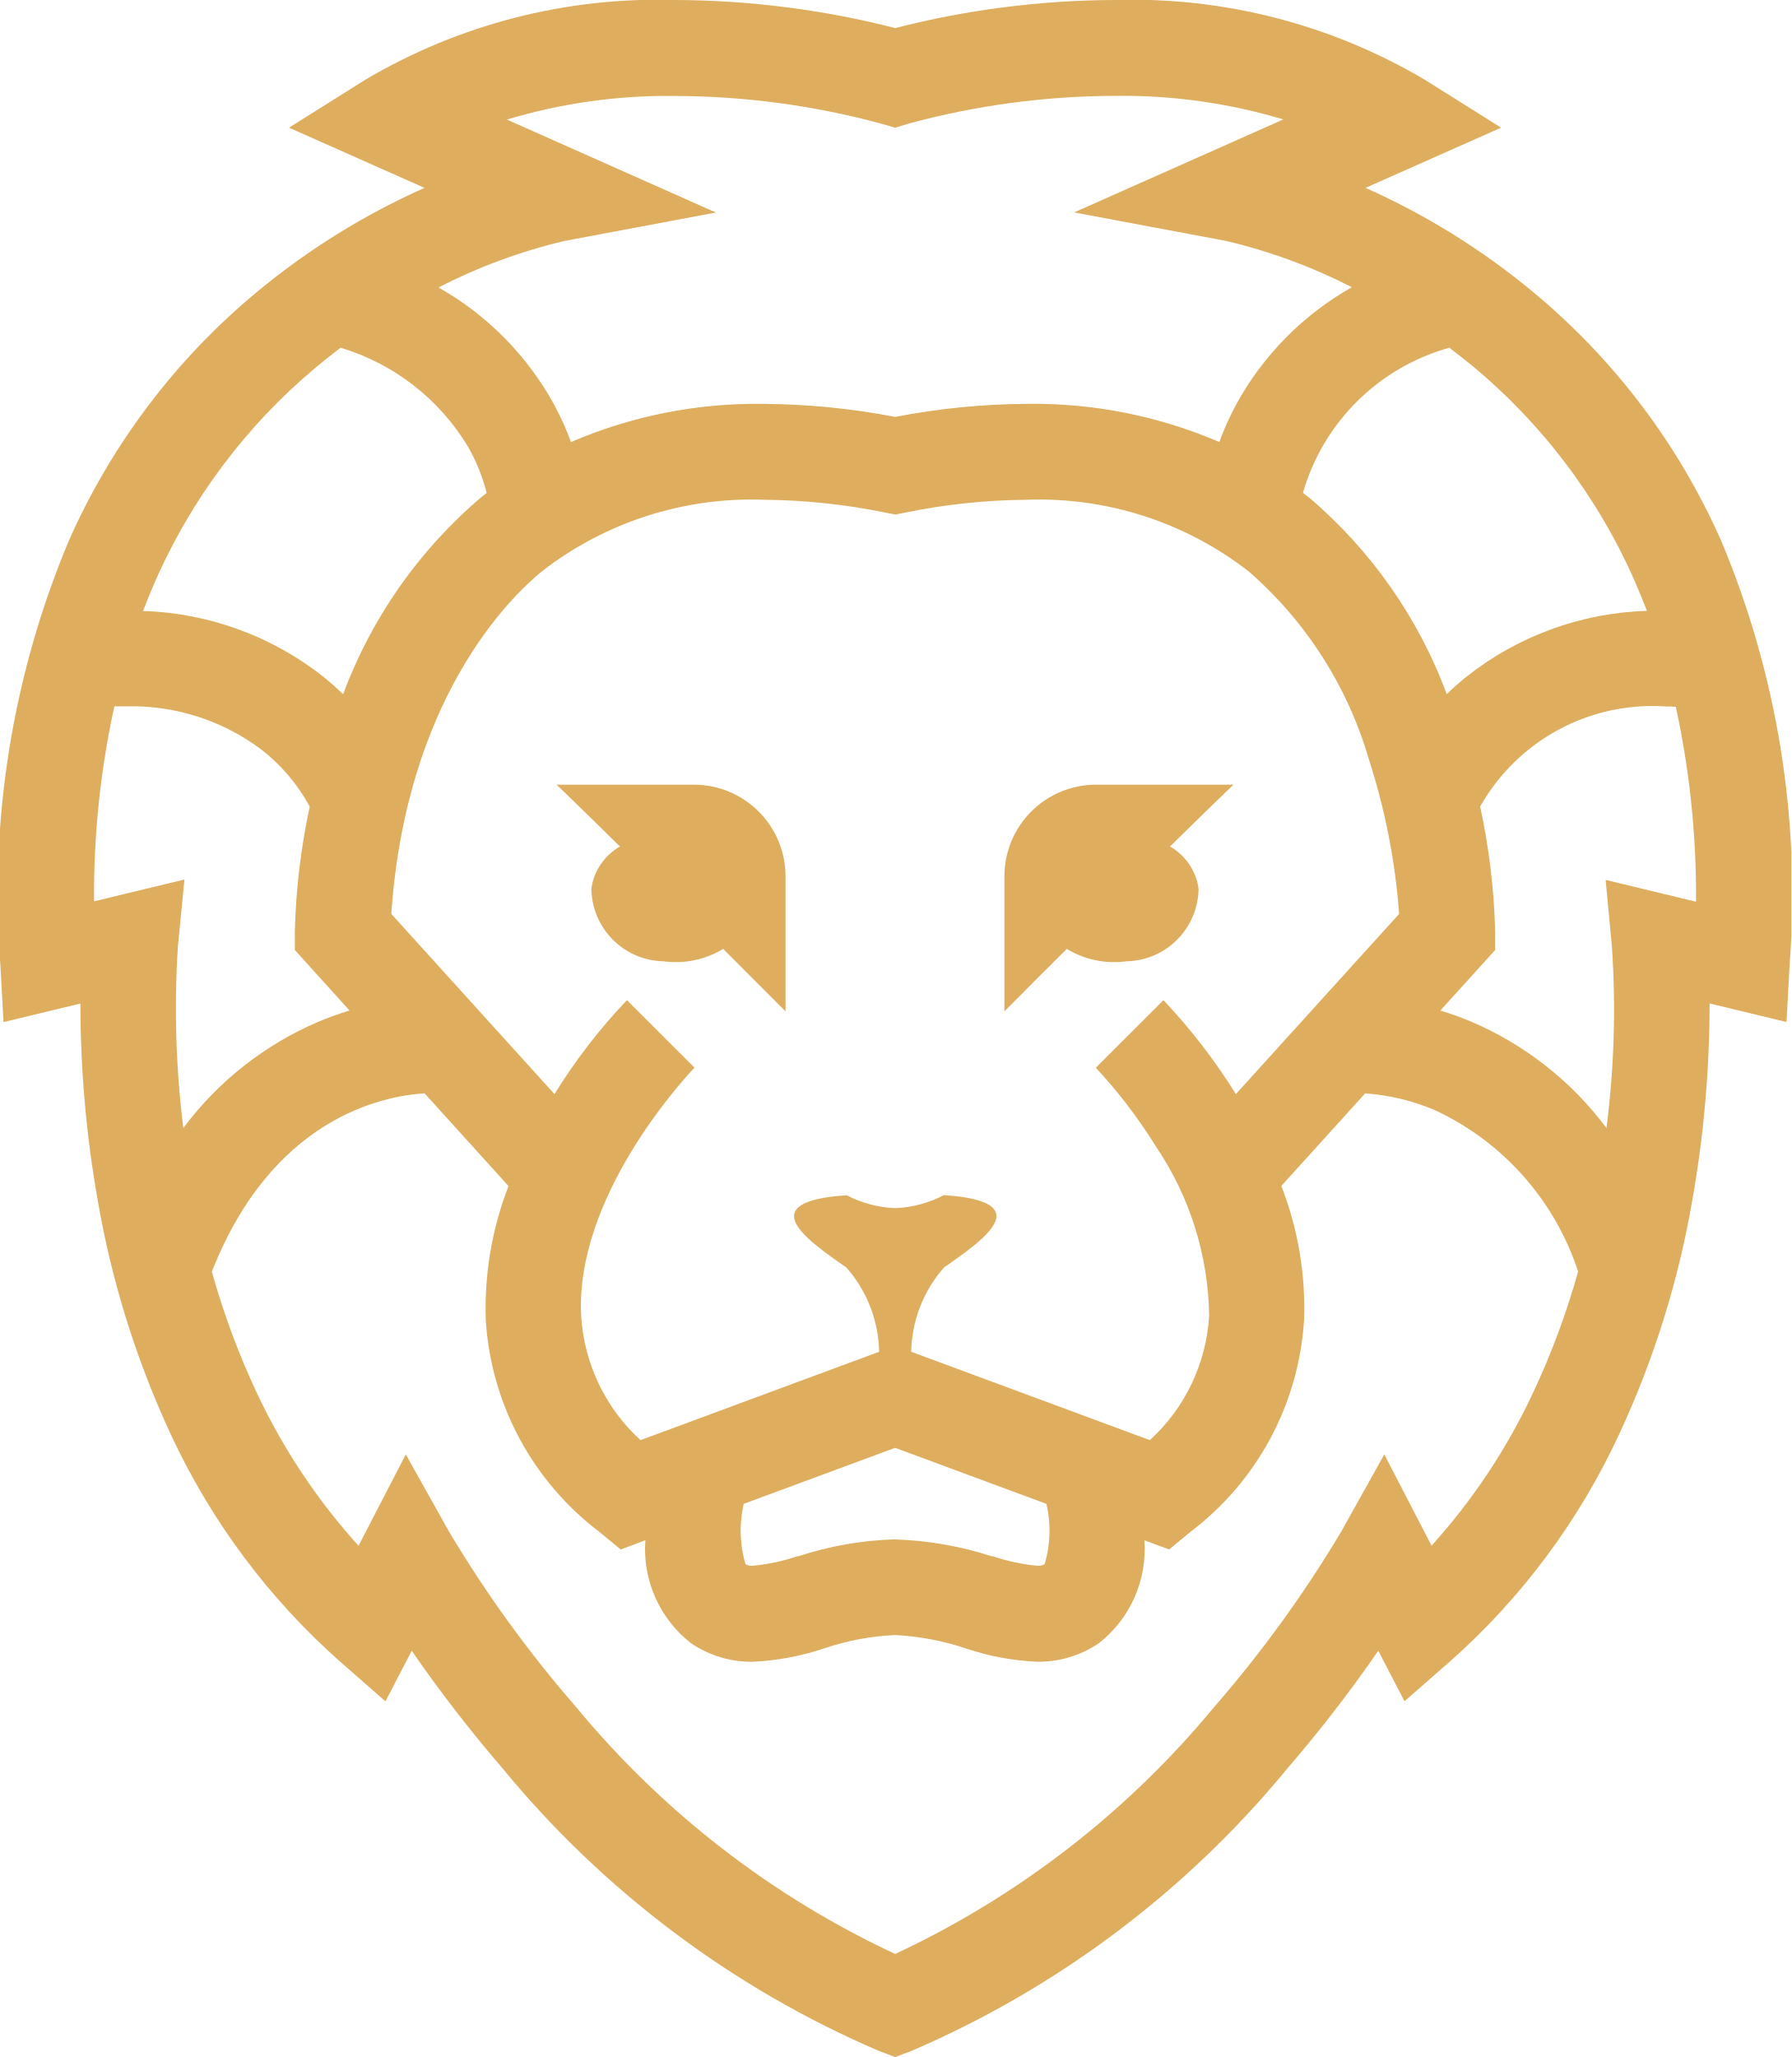
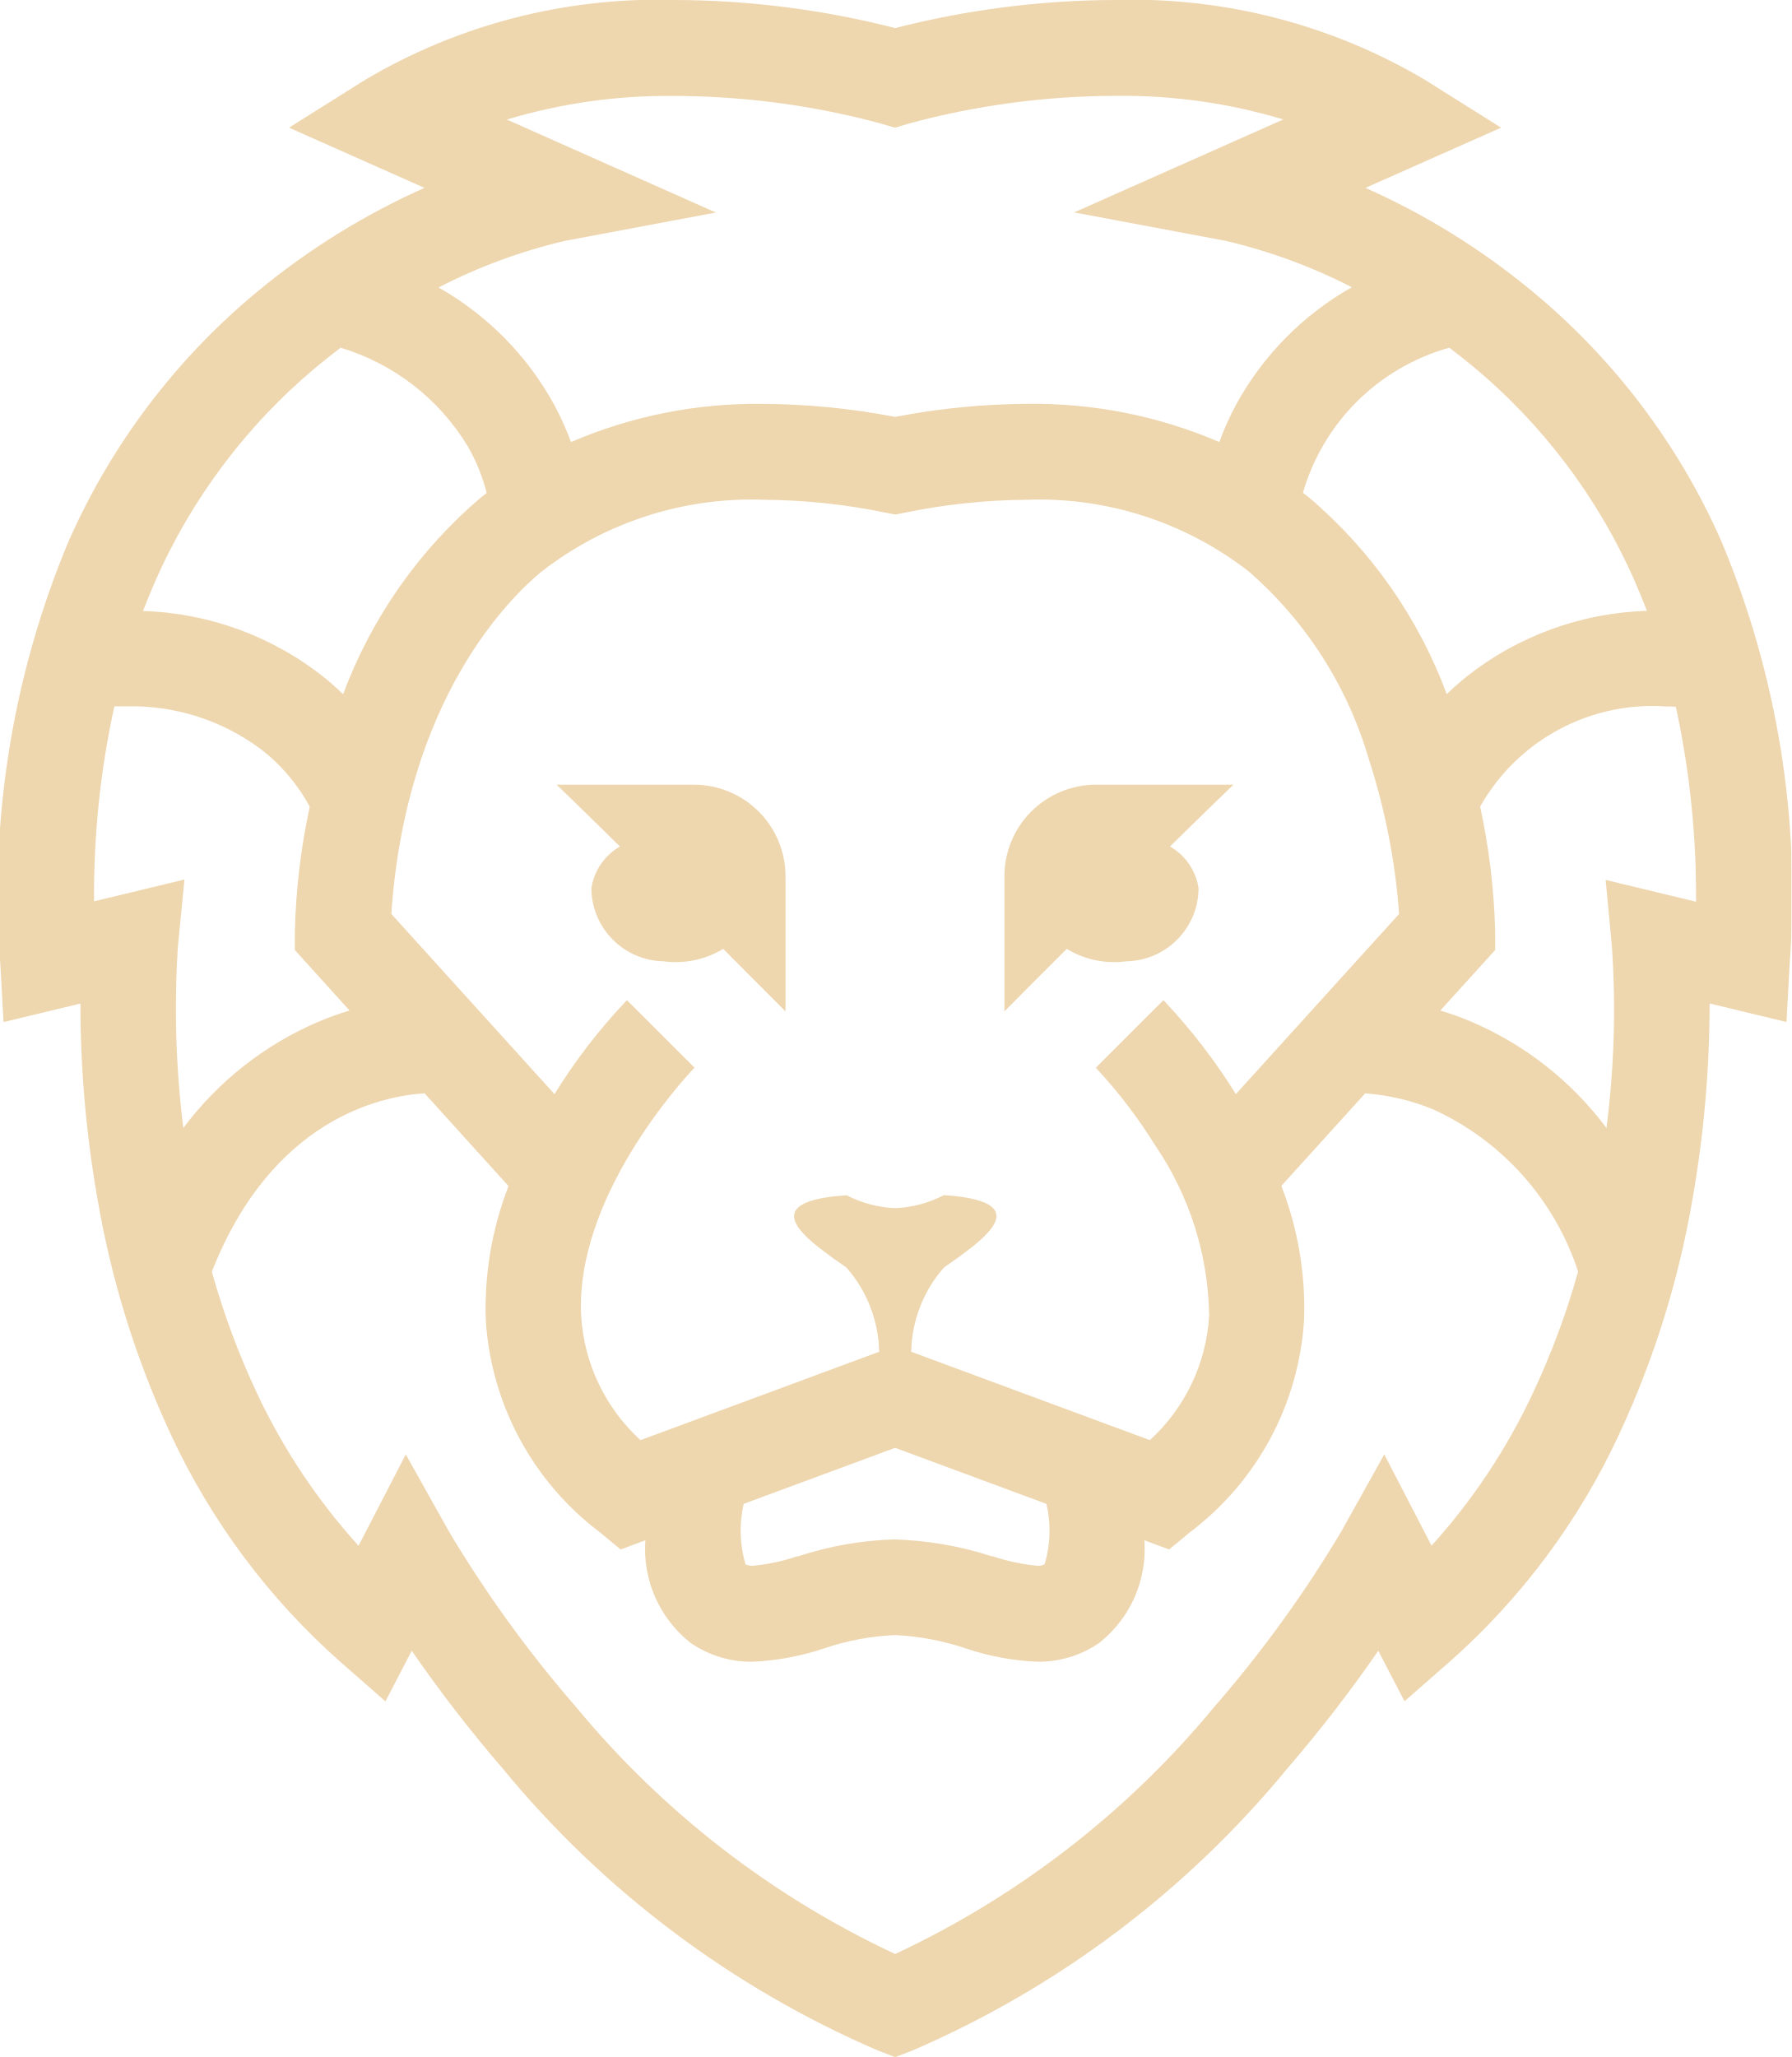
<svg xmlns="http://www.w3.org/2000/svg" width="49.269" height="56.573" viewBox="0 0 49.269 56.573">
  <defs>
    <clipPath id="clip-path">
-       <path id="Clip_3" data-name="Clip 3" d="M0,0H49.269V56.573H0Z" transform="translate(0.039 0.537)" fill="none" />
+       <path id="Clip_3" data-name="Clip 3" d="M0,0H49.269V56.573H0Z" transform="translate(0.039 0.537)" fill="none" opacity=".5" />
    </clipPath>
  </defs>
  <g id="icono" transform="translate(-0.039 -0.537)">
    <path id="Clip_3-2" data-name="Clip 3" d="M0,0H49.269V56.573H0Z" transform="translate(0.039 0.537)" fill="none" />
    <g id="icono-2" data-name="icono" clip-path="url(#clip-path)">
-       <path id="Fill_1" data-name="Fill 1" d="M3.357,4.857A2.022,2.022,0,0,0,5.34,2.852,1.593,1.593,0,0,0,4.554,1.7C5.723.549,6.3,0,6.3,0H2.515A2.52,2.52,0,0,0,0,2.529V6.234Q.926,5.3,1.715,4.516A2.514,2.514,0,0,0,3.357,4.857Z" transform="translate(27.664 22.118)" fill="#dead5d" />
-       <path id="Fill_2" data-name="Fill 2" d="M.957,2.852A2.023,2.023,0,0,0,2.939,4.857a2.517,2.517,0,0,0,1.643-.341c.525.523,1.095,1.095,1.715,1.718V2.529A2.521,2.521,0,0,0,3.781,0H0S.574.549,1.743,1.7A1.6,1.6,0,0,0,.957,2.852Z" transform="translate(15.347 22.118)" fill="#dead5d" />
-       <path id="Fill_4" data-name="Fill 4" d="M24.653,56.573h0l-.469-.179a27.371,27.371,0,0,1-10.326-7.763A38.3,38.3,0,0,1,11.363,45.4l-.723,1.392-1.255-1.1a19.074,19.074,0,0,1-4.648-6.241A25.616,25.616,0,0,1,2.72,32.974,31.07,31.07,0,0,1,2.251,27.6l-2.115.51-.087-1.58A25.123,25.123,0,0,1,1.924,14.891a18.706,18.706,0,0,1,5.21-6.885,19.9,19.9,0,0,1,4.58-2.839L7.988,3.511l2.1-1.319A15.785,15.785,0,0,1,18.6,0a24.753,24.753,0,0,1,6.06.772A24.67,24.67,0,0,1,30.713,0a15.789,15.789,0,0,1,8.511,2.192l2.1,1.319L37.595,5.167a19.829,19.829,0,0,1,4.579,2.839,18.716,18.716,0,0,1,5.21,6.882A25.127,25.127,0,0,1,49.26,26.528l-.086,1.58-2.115-.51a31.109,31.109,0,0,1-.47,5.378,25.473,25.473,0,0,1-2.019,6.472,19.024,19.024,0,0,1-4.646,6.241l-1.256,1.1L37.947,45.4a38.182,38.182,0,0,1-2.5,3.236,27.374,27.374,0,0,1-10.324,7.763l-.472.179ZM11.2,40v0l1.187,2.121a33.442,33.442,0,0,0,3.5,4.831,25.22,25.22,0,0,0,8.772,6.788,25.254,25.254,0,0,0,8.77-6.788,33.476,33.476,0,0,0,3.5-4.831L38.112,40l1.3,2.51a16.979,16.979,0,0,0,2.771-4.162,21.37,21.37,0,0,0,1.26-3.377,7.452,7.452,0,0,0-3.963-4.45,6.045,6.045,0,0,0-1.893-.451l-2.307,2.546a9.252,9.252,0,0,1,.625,3.693,7.923,7.923,0,0,1-3.131,5.826l-.58.48-.681-.254a3.285,3.285,0,0,1-1.247,2.828,2.946,2.946,0,0,1-1.709.513,7.125,7.125,0,0,1-1.948-.364,7.2,7.2,0,0,0-1.957-.37,7.068,7.068,0,0,0-1.953.369,7.221,7.221,0,0,1-1.953.365,2.943,2.943,0,0,1-1.707-.513,3.284,3.284,0,0,1-1.25-2.828l-.679.254-.581-.48A7.926,7.926,0,0,1,13.4,36.313a9.319,9.319,0,0,1,.625-3.693l-2.309-2.551c-1.208.077-4.2.71-5.851,4.906a21.375,21.375,0,0,0,1.258,3.377A17.036,17.036,0,0,0,9.9,42.513L11.2,40Zm13.456,2.339a9.539,9.539,0,0,1,2.659.464l.013,0,.012,0,.007,0a5.421,5.421,0,0,0,1.214.259.345.345,0,0,0,.209-.041,3.235,3.235,0,0,0,.049-1.661l-4.162-1.541-4.164,1.541a3.3,3.3,0,0,0,.049,1.661.373.373,0,0,0,.21.041,5.344,5.344,0,0,0,1.207-.257l.009,0,.016,0A9.358,9.358,0,0,1,24.656,42.337ZM26,32.869h0c.875.058,1.357.224,1.433.493.115.408-.68.968-1.318,1.419l-.115.08a3.616,3.616,0,0,0-.9,2.316l5.94,2.2.625.23a5.032,5.032,0,0,0,1.63-3.425,8.517,8.517,0,0,0-1.475-4.667,13.848,13.848,0,0,0-1.642-2.149l1.859-1.858.007.005a16.2,16.2,0,0,1,1.986,2.578l4.49-4.956a18.152,18.152,0,0,0-.833-4.256,10.887,10.887,0,0,0-3.3-5.16,9.389,9.389,0,0,0-6.118-1.974,17.2,17.2,0,0,0-3.345.355l-.256.051L24.4,14.1a17.209,17.209,0,0,0-3.346-.355,9.392,9.392,0,0,0-6.118,1.974c-.866.709-3.725,3.483-4.135,9.416l4.488,4.956a15.746,15.746,0,0,1,1.993-2.584l1.858,1.857-.93-.929.931.928-.007.007c-.336.355-3.278,3.561-3.111,6.819a5.039,5.039,0,0,0,1.631,3.418l.625-.23,5.94-2.2a3.619,3.619,0,0,0-.9-2.316l-.109-.076,0,0c-.639-.45-1.435-1.01-1.32-1.419.076-.27.558-.436,1.434-.493a3.192,3.192,0,0,0,1.339.355A3.173,3.173,0,0,0,26,32.869ZM45.864,19.43a5.441,5.441,0,0,0-5.116,2.753,18.35,18.35,0,0,1,.413,3.429l0,.516-1.508,1.664a8.588,8.588,0,0,1,.834.3,9.111,9.111,0,0,1,3.736,2.931,25.569,25.569,0,0,0,.15-4.984L44.2,24.2l2.486.6a24.4,24.4,0,0,0-.556-5.362C46.028,19.432,45.948,19.43,45.864,19.43ZM5.112,24.194h0l-.181,1.847a26.568,26.568,0,0,0,.15,4.982,9.108,9.108,0,0,1,3.735-2.931,8.584,8.584,0,0,1,.837-.3L8.148,26.128l0-.516a18.4,18.4,0,0,1,.41-3.426A5,5,0,0,0,7.2,20.594,5.944,5.944,0,0,0,3.47,19.427c-.084,0-.168,0-.286,0a24.156,24.156,0,0,0-.558,5.362l2.486-.6ZM39.9,9.563a5.822,5.822,0,0,0-4.026,3.99l.037.029c.044.033.09.068.131.1a13.08,13.08,0,0,1,3.788,5.408c.179-.173.362-.334.542-.479A8.411,8.411,0,0,1,45.336,16.8c-.117-.3-.229-.574-.345-.838a16.11,16.11,0,0,0-4.486-5.924C40.314,9.883,40.116,9.726,39.9,9.563Zm-30.493,0c-.218.165-.452.351-.694.552a16.153,16.153,0,0,0-4.427,5.92c-.1.233-.207.492-.314.769a8.419,8.419,0,0,1,4.963,1.811c.187.151.364.308.541.479a13.085,13.085,0,0,1,3.786-5.408l.073-.057.09-.071a5.051,5.051,0,0,0-.52-1.282,6.159,6.159,0,0,0-3.5-2.714Zm18.867,1.544a12.93,12.93,0,0,1,5.3,1.05,7.909,7.909,0,0,1,.466-1.036A8.247,8.247,0,0,1,37.219,7.9a15.121,15.121,0,0,0-3.475-1.277l-4.162-.781,5.752-2.557a15.355,15.355,0,0,0-4.621-.649,21.933,21.933,0,0,0-5.677.761l-.38.116L24.273,3.4A21.926,21.926,0,0,0,18.6,2.639a15.362,15.362,0,0,0-4.621.649l5.748,2.557-4.159.781A15.151,15.151,0,0,0,12.1,7.906a8.272,8.272,0,0,1,3.176,3.216,7.924,7.924,0,0,1,.467,1.036,12.9,12.9,0,0,1,5.293-1.05,19.727,19.727,0,0,1,3.622.358A19.728,19.728,0,0,1,28.274,11.107Z" transform="translate(0 0.537)" fill="#dead5d" />
+       <path id="Fill_1" data-name="Fill 1" d="M3.357,4.857A2.022,2.022,0,0,0,5.34,2.852,1.593,1.593,0,0,0,4.554,1.7C5.723.549,6.3,0,6.3,0H2.515A2.52,2.52,0,0,0,0,2.529V6.234Q.926,5.3,1.715,4.516A2.514,2.514,0,0,0,3.357,4.857Z" transform="translate(27.664 22.118)" fill="#dead5d" opacity=".5" />
+       <path id="Fill_2" data-name="Fill 2" d="M.957,2.852A2.023,2.023,0,0,0,2.939,4.857a2.517,2.517,0,0,0,1.643-.341c.525.523,1.095,1.095,1.715,1.718V2.529A2.521,2.521,0,0,0,3.781,0H0S.574.549,1.743,1.7A1.6,1.6,0,0,0,.957,2.852Z" transform="translate(15.347 22.118)" fill="#dead5d" opacity=".5" />
+       <path id="Fill_4" data-name="Fill 4" d="M24.653,56.573h0l-.469-.179a27.371,27.371,0,0,1-10.326-7.763A38.3,38.3,0,0,1,11.363,45.4l-.723,1.392-1.255-1.1a19.074,19.074,0,0,1-4.648-6.241A25.616,25.616,0,0,1,2.72,32.974,31.07,31.07,0,0,1,2.251,27.6l-2.115.51-.087-1.58A25.123,25.123,0,0,1,1.924,14.891a18.706,18.706,0,0,1,5.21-6.885,19.9,19.9,0,0,1,4.58-2.839L7.988,3.511l2.1-1.319A15.785,15.785,0,0,1,18.6,0a24.753,24.753,0,0,1,6.06.772A24.67,24.67,0,0,1,30.713,0a15.789,15.789,0,0,1,8.511,2.192l2.1,1.319L37.595,5.167a19.829,19.829,0,0,1,4.579,2.839,18.716,18.716,0,0,1,5.21,6.882A25.127,25.127,0,0,1,49.26,26.528l-.086,1.58-2.115-.51a31.109,31.109,0,0,1-.47,5.378,25.473,25.473,0,0,1-2.019,6.472,19.024,19.024,0,0,1-4.646,6.241l-1.256,1.1L37.947,45.4a38.182,38.182,0,0,1-2.5,3.236,27.374,27.374,0,0,1-10.324,7.763l-.472.179ZM11.2,40v0l1.187,2.121a33.442,33.442,0,0,0,3.5,4.831,25.22,25.22,0,0,0,8.772,6.788,25.254,25.254,0,0,0,8.77-6.788,33.476,33.476,0,0,0,3.5-4.831L38.112,40l1.3,2.51a16.979,16.979,0,0,0,2.771-4.162,21.37,21.37,0,0,0,1.26-3.377,7.452,7.452,0,0,0-3.963-4.45,6.045,6.045,0,0,0-1.893-.451l-2.307,2.546a9.252,9.252,0,0,1,.625,3.693,7.923,7.923,0,0,1-3.131,5.826l-.58.48-.681-.254a3.285,3.285,0,0,1-1.247,2.828,2.946,2.946,0,0,1-1.709.513,7.125,7.125,0,0,1-1.948-.364,7.2,7.2,0,0,0-1.957-.37,7.068,7.068,0,0,0-1.953.369,7.221,7.221,0,0,1-1.953.365,2.943,2.943,0,0,1-1.707-.513,3.284,3.284,0,0,1-1.25-2.828l-.679.254-.581-.48A7.926,7.926,0,0,1,13.4,36.313a9.319,9.319,0,0,1,.625-3.693l-2.309-2.551c-1.208.077-4.2.71-5.851,4.906a21.375,21.375,0,0,0,1.258,3.377A17.036,17.036,0,0,0,9.9,42.513L11.2,40Zm13.456,2.339a9.539,9.539,0,0,1,2.659.464l.013,0,.012,0,.007,0a5.421,5.421,0,0,0,1.214.259.345.345,0,0,0,.209-.041,3.235,3.235,0,0,0,.049-1.661l-4.162-1.541-4.164,1.541a3.3,3.3,0,0,0,.049,1.661.373.373,0,0,0,.21.041,5.344,5.344,0,0,0,1.207-.257l.009,0,.016,0A9.358,9.358,0,0,1,24.656,42.337ZM26,32.869h0c.875.058,1.357.224,1.433.493.115.408-.68.968-1.318,1.419l-.115.08a3.616,3.616,0,0,0-.9,2.316l5.94,2.2.625.23a5.032,5.032,0,0,0,1.63-3.425,8.517,8.517,0,0,0-1.475-4.667,13.848,13.848,0,0,0-1.642-2.149l1.859-1.858.007.005a16.2,16.2,0,0,1,1.986,2.578l4.49-4.956a18.152,18.152,0,0,0-.833-4.256,10.887,10.887,0,0,0-3.3-5.16,9.389,9.389,0,0,0-6.118-1.974,17.2,17.2,0,0,0-3.345.355l-.256.051L24.4,14.1a17.209,17.209,0,0,0-3.346-.355,9.392,9.392,0,0,0-6.118,1.974c-.866.709-3.725,3.483-4.135,9.416l4.488,4.956a15.746,15.746,0,0,1,1.993-2.584l1.858,1.857-.93-.929.931.928-.007.007c-.336.355-3.278,3.561-3.111,6.819a5.039,5.039,0,0,0,1.631,3.418l.625-.23,5.94-2.2a3.619,3.619,0,0,0-.9-2.316l-.109-.076,0,0c-.639-.45-1.435-1.01-1.32-1.419.076-.27.558-.436,1.434-.493a3.192,3.192,0,0,0,1.339.355A3.173,3.173,0,0,0,26,32.869ZM45.864,19.43a5.441,5.441,0,0,0-5.116,2.753,18.35,18.35,0,0,1,.413,3.429l0,.516-1.508,1.664a8.588,8.588,0,0,1,.834.3,9.111,9.111,0,0,1,3.736,2.931,25.569,25.569,0,0,0,.15-4.984L44.2,24.2l2.486.6a24.4,24.4,0,0,0-.556-5.362C46.028,19.432,45.948,19.43,45.864,19.43ZM5.112,24.194h0l-.181,1.847a26.568,26.568,0,0,0,.15,4.982,9.108,9.108,0,0,1,3.735-2.931,8.584,8.584,0,0,1,.837-.3L8.148,26.128l0-.516a18.4,18.4,0,0,1,.41-3.426A5,5,0,0,0,7.2,20.594,5.944,5.944,0,0,0,3.47,19.427c-.084,0-.168,0-.286,0a24.156,24.156,0,0,0-.558,5.362l2.486-.6ZM39.9,9.563a5.822,5.822,0,0,0-4.026,3.99l.037.029c.044.033.09.068.131.1a13.08,13.08,0,0,1,3.788,5.408c.179-.173.362-.334.542-.479A8.411,8.411,0,0,1,45.336,16.8c-.117-.3-.229-.574-.345-.838a16.11,16.11,0,0,0-4.486-5.924C40.314,9.883,40.116,9.726,39.9,9.563Zm-30.493,0c-.218.165-.452.351-.694.552a16.153,16.153,0,0,0-4.427,5.92c-.1.233-.207.492-.314.769a8.419,8.419,0,0,1,4.963,1.811c.187.151.364.308.541.479a13.085,13.085,0,0,1,3.786-5.408l.073-.057.09-.071a5.051,5.051,0,0,0-.52-1.282,6.159,6.159,0,0,0-3.5-2.714Zm18.867,1.544a12.93,12.93,0,0,1,5.3,1.05,7.909,7.909,0,0,1,.466-1.036A8.247,8.247,0,0,1,37.219,7.9a15.121,15.121,0,0,0-3.475-1.277l-4.162-.781,5.752-2.557a15.355,15.355,0,0,0-4.621-.649,21.933,21.933,0,0,0-5.677.761l-.38.116L24.273,3.4A21.926,21.926,0,0,0,18.6,2.639a15.362,15.362,0,0,0-4.621.649l5.748,2.557-4.159.781A15.151,15.151,0,0,0,12.1,7.906a8.272,8.272,0,0,1,3.176,3.216,7.924,7.924,0,0,1,.467,1.036,12.9,12.9,0,0,1,5.293-1.05,19.727,19.727,0,0,1,3.622.358A19.728,19.728,0,0,1,28.274,11.107Z" transform="translate(0 0.537)" fill="#dead5d" opacity=".5" />
    </g>
  </g>
</svg>
